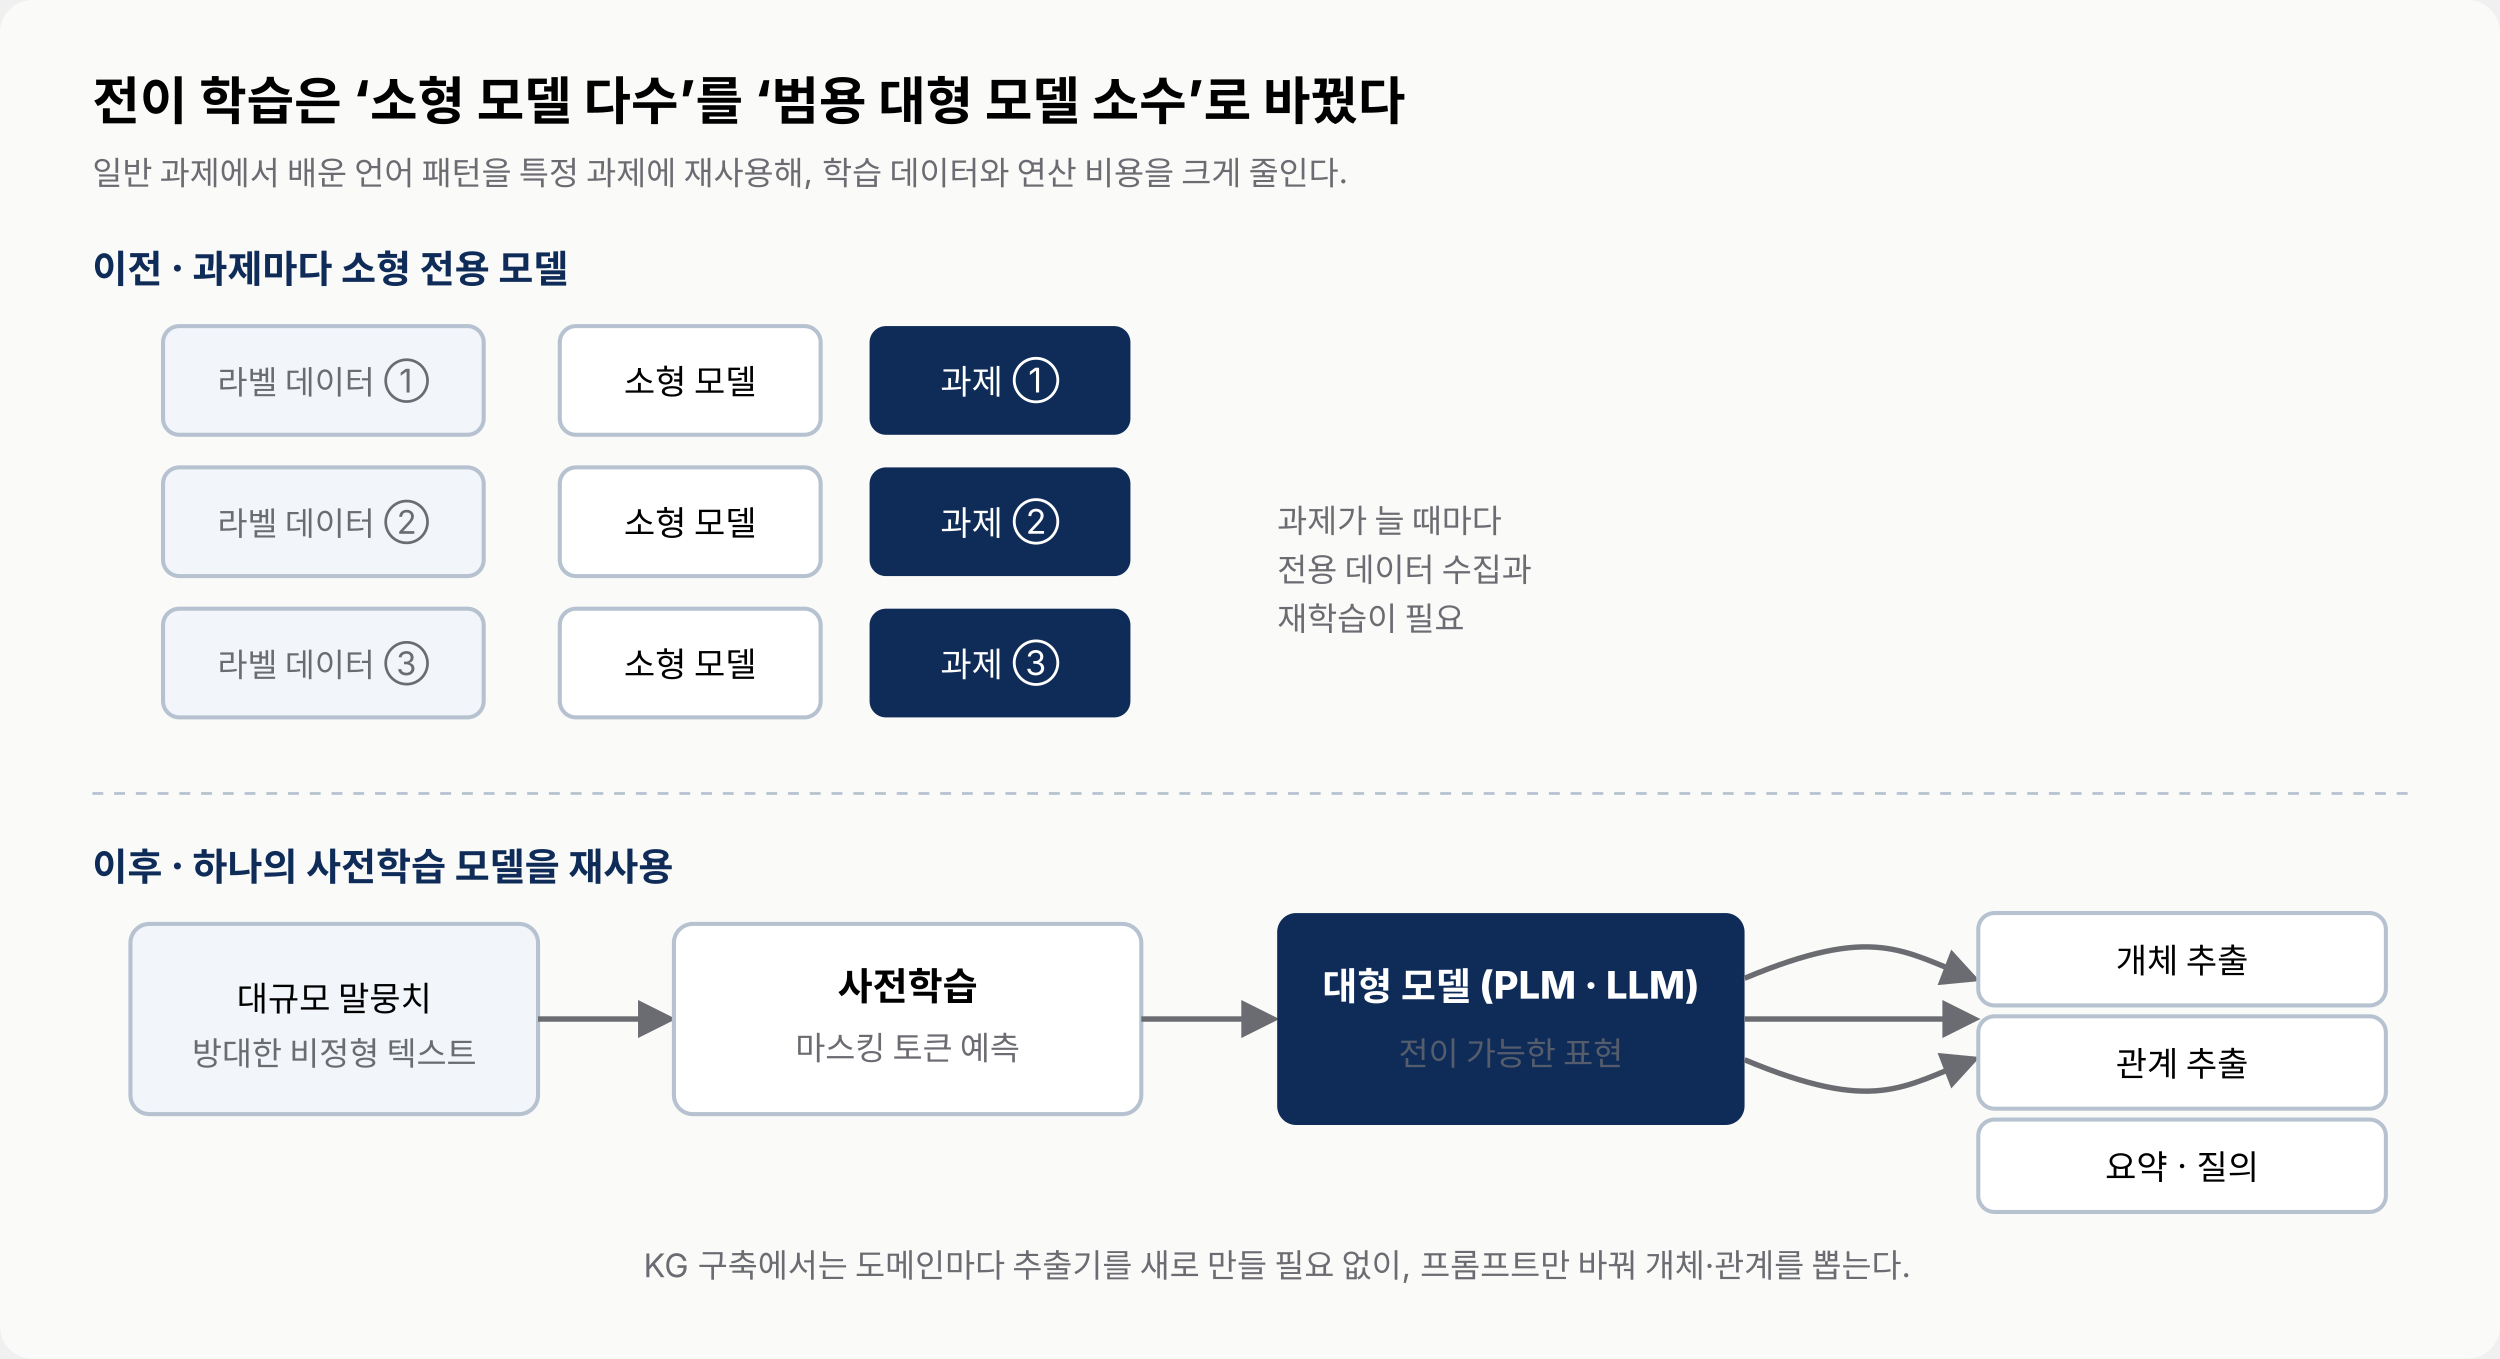
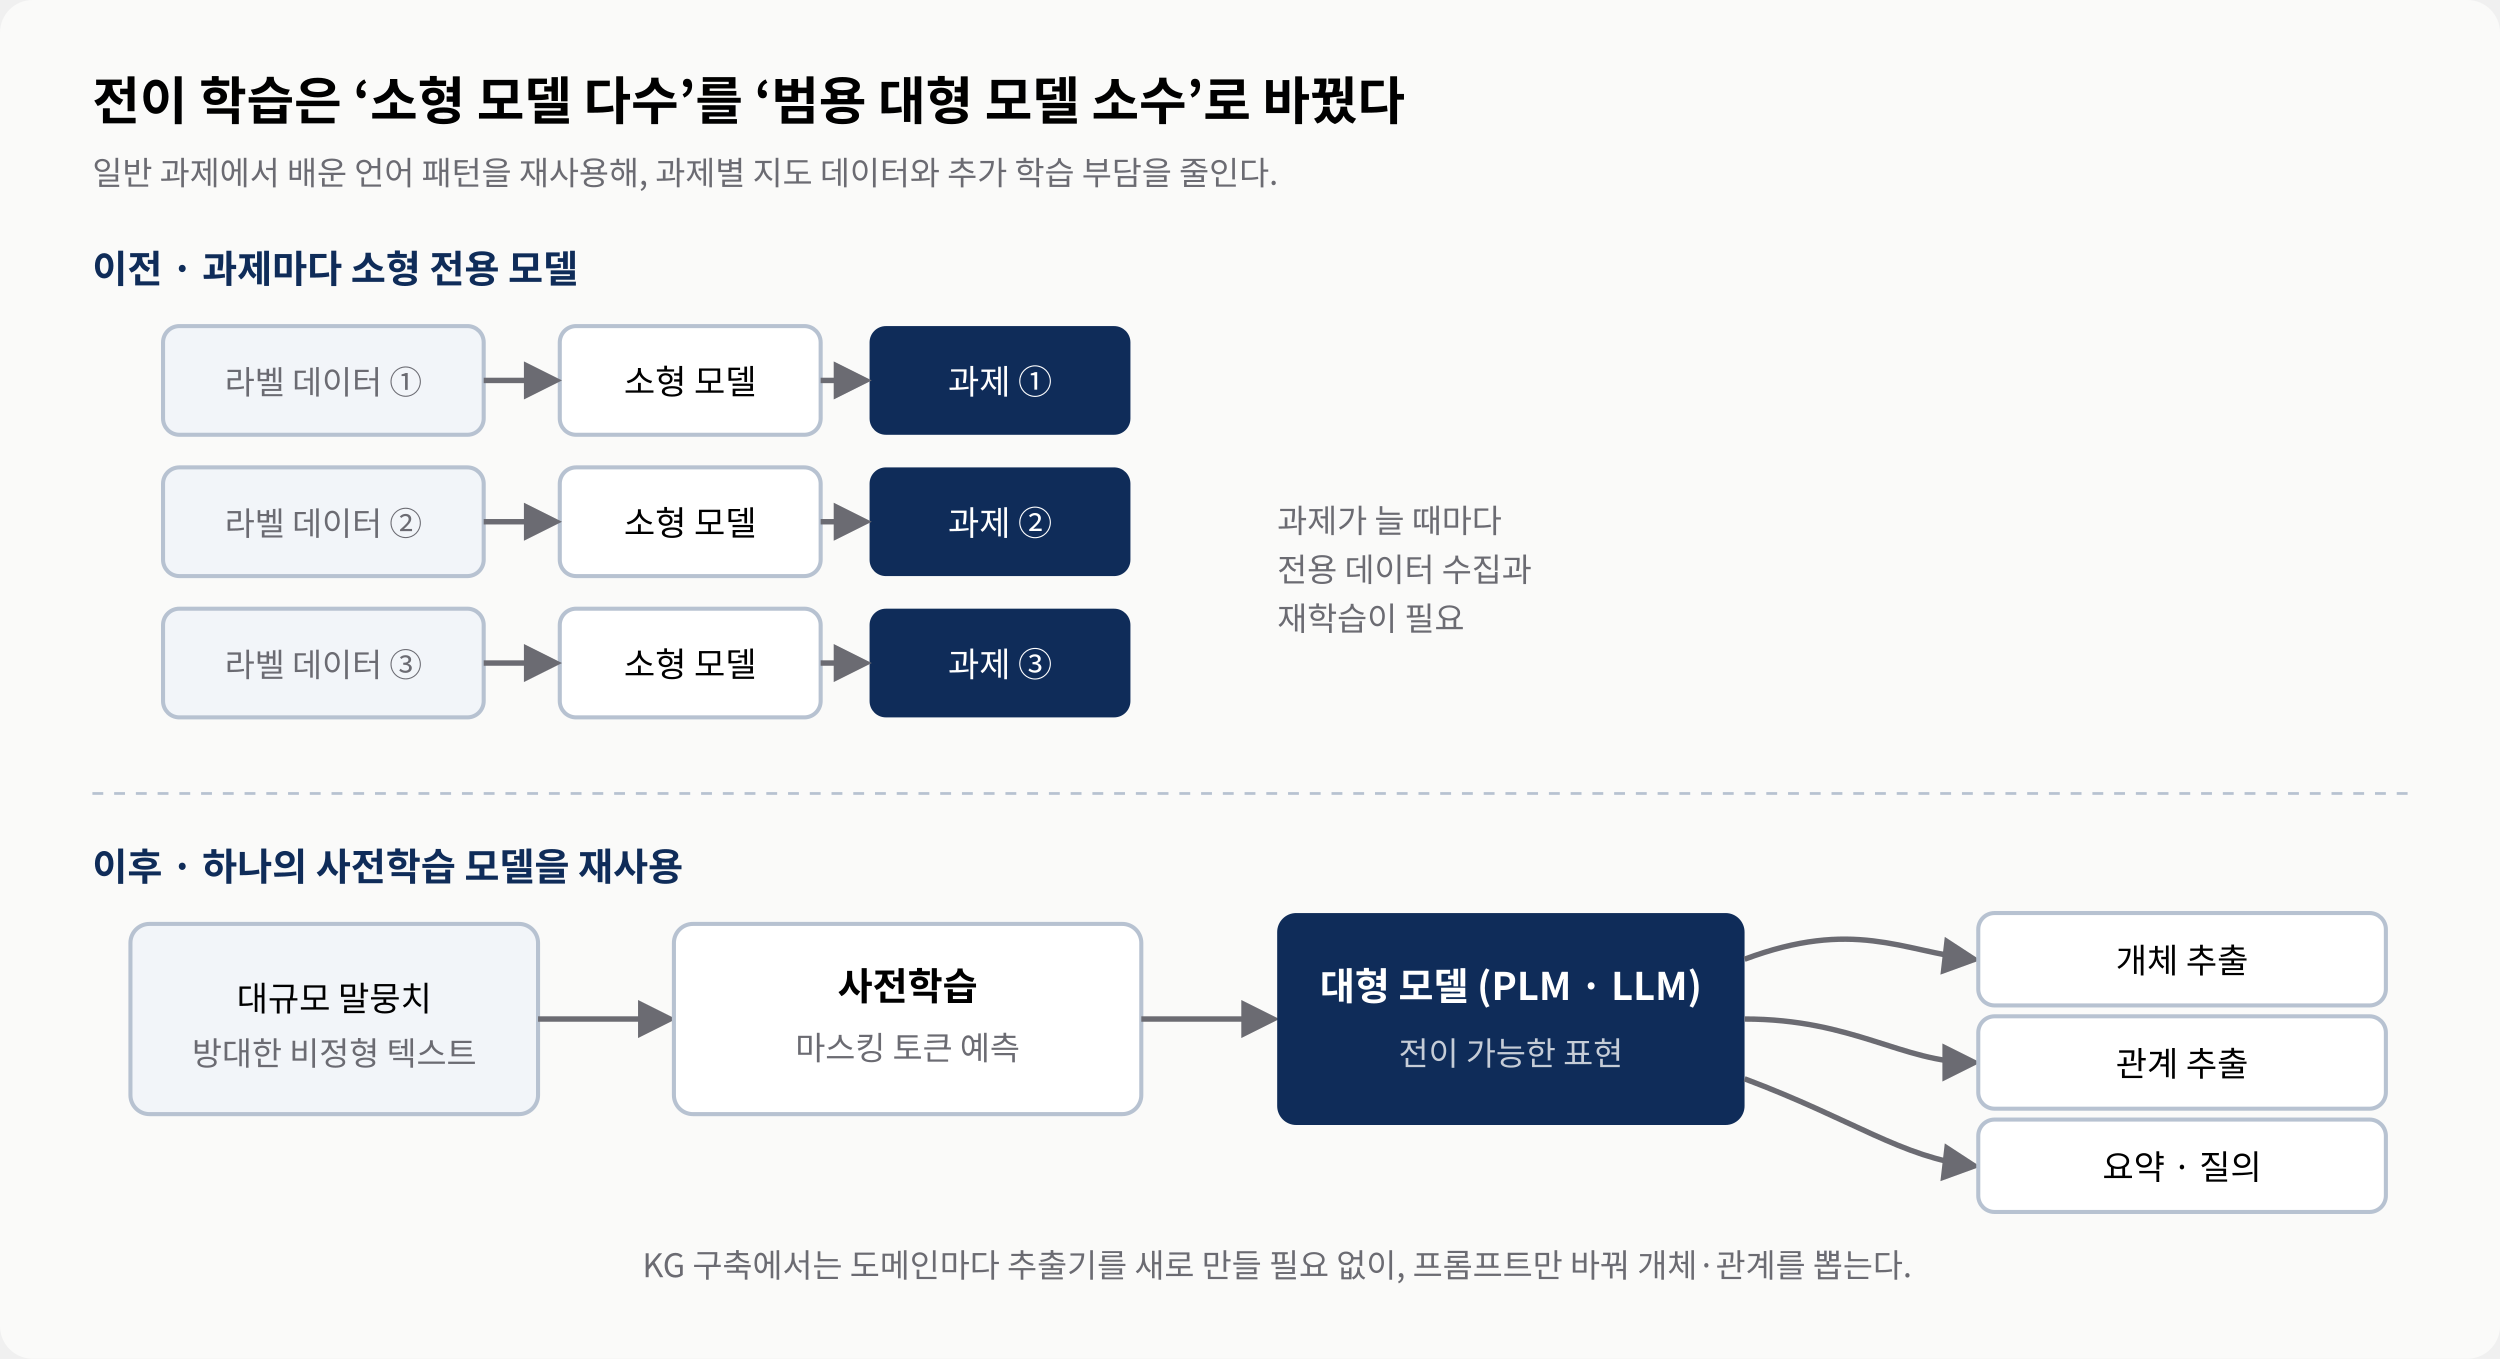
<svg xmlns="http://www.w3.org/2000/svg" viewBox="0 0 920 500" role="img" aria-labelledby="title desc">
  <defs>
    <marker id="a" viewBox="0 0 10 10" refX="8" refY="5" markerWidth="7" markerHeight="7" orient="auto">
      <path d="M0 0L10 5L0 10z" fill="#6B6B72" />
    </marker>
-     <style>.t{font-family:Inter,'Noto Sans KR',sans-serif}.h{font-size:19px;font-weight:800}.sh{font-size:14px;font-weight:800}.b{font-size:12.5px}.m{font-size:12px;fill:#6B6B72}.box{fill:#fff;stroke:#B7C2D1;stroke-width:1.5}.soft{fill:#F2F5F9;stroke:#B7C2D1;stroke-width:1.5}.navy{fill:#0F2C59}.line{stroke:#6B6B72;stroke-width:2;fill:none;marker-end:url(#a)}</style>
+     <style>.t{font-family:'Noto Sans CJK KR','Apple SD Gothic Neo','Malgun Gothic','Noto Sans KR',NanumGothic,Inter,system-ui,sans-serif}.h{font-size:19px;font-weight:800}.sh{font-size:14px;font-weight:800}.b{font-size:12.5px}.m{font-size:12px;fill:#6B6B72}.box{fill:#fff;stroke:#B7C2D1;stroke-width:1.5}.soft{fill:#F2F5F9;stroke:#B7C2D1;stroke-width:1.5}.navy{fill:#0F2C59}.line{stroke:#6B6B72;stroke-width:2;fill:none;marker-end:url(#a)}</style>
  </defs>
  <rect width="920" height="500" rx="12" fill="#FAFAF9" />
  <text class="t h" x="34" y="44">전이 학습은 ‘소형 모델 다수’를 ‘범용 대형 모델 소수’로 바꿨다</text>
-   <text class="t m" x="34" y="68">일반 과제에서 배운 언어 패턴을 특정 과제에 재사용해, 학습 데이터와 연산 비용을 크게 줄인다.</text>
+   <text class="t m" x="34" y="68">일반 과제에서 배운 언어 패턴을 재사용해, 과제별 지도 데이터와 추가 학습 부담을 줄인다.</text>
  <text class="t sh" x="34" y="104" fill="#0F2C59">이전 · 과제마다 소형 전용 모델</text>
  <g class="t" font-size="12" text-anchor="middle">
    <g transform="translate(60 120)">
      <rect class="soft" width="118" height="40" rx="6" />
      <text x="59" y="25" class="m">라벨 데이터 ①</text>
      <rect class="box" x="146" y="0" width="96" height="40" rx="6" />
      <text x="194" y="25" class="b">소형 모델</text>
      <rect class="navy" x="260" y="0" width="96" height="40" rx="6" />
      <text x="308" y="25" fill="#fff" class="b">과제 ①</text>
+       <path class="line" d="M118 20H144" />
+       <path class="line" d="M242 20H258" />
    </g>
    <g transform="translate(60 172)">
      <rect class="soft" width="118" height="40" rx="6" />
      <text x="59" y="25" class="m">라벨 데이터 ②</text>
      <rect class="box" x="146" y="0" width="96" height="40" rx="6" />
      <text x="194" y="25" class="b">소형 모델</text>
      <rect class="navy" x="260" y="0" width="96" height="40" rx="6" />
      <text x="308" y="25" fill="#fff" class="b">과제 ②</text>
+       <path class="line" d="M118 20H144" />
+       <path class="line" d="M242 20H258" />
    </g>
    <g transform="translate(60 224)">
      <rect class="soft" width="118" height="40" rx="6" />
      <text x="59" y="25" class="m">라벨 데이터 ③</text>
      <rect class="box" x="146" y="0" width="96" height="40" rx="6" />
      <text x="194" y="25" class="b">소형 모델</text>
      <rect class="navy" x="260" y="0" width="96" height="40" rx="6" />
      <text x="308" y="25" fill="#fff" class="b">과제 ③</text>
+       <path class="line" d="M118 20H144" />
+       <path class="line" d="M242 20H258" />
    </g>
  </g>
  <text class="t m" x="470" y="196" width="200">과제가 늘 때마다</text>
  <text class="t m" x="470" y="214">전용 데이터 수집과</text>
  <text class="t m" x="470" y="232">재학습이 필요</text>
  <line x1="34" y1="292" x2="886" y2="292" stroke="#B7C2D1" stroke-dasharray="4 4" />
  <text class="t sh" x="34" y="324" fill="#0F2C59">이후 · 하나의 사전학습 모델을 재사용</text>
  <g class="t" text-anchor="middle">
    <rect class="soft" x="48" y="340" width="150" height="70" rx="7" />
    <text x="123" y="372" class="b">대규모 말뭉치</text>
    <text x="123" y="392" class="m">방대한 비정형 텍스트</text>
    <path class="line" d="M198 375H246" />
    <rect class="box" x="248" y="340" width="172" height="70" rx="7" />
    <text x="334" y="368" class="sh">사전학습</text>
    <text x="334" y="390" class="m">마스킹 토큰 예측</text>
    <path class="line" d="M420 375H468" />
    <rect class="navy" x="470" y="336" width="172" height="78" rx="7" />
    <text x="556" y="368" fill="#fff" class="sh">대형 모델 (PLM · LLM)</text>
-     <text x="556" y="392" fill="#fff" opacity=".76" class="m">전이 가능한 표현</text>
-     <path class="line" d="M642 360C690 340 700 350 726 360" />
-     <path class="line" d="M642 375H726" />
-     <path class="line" d="M642 390C690 410 700 400 726 390" />
+     <text x="556" y="392" style="fill:#fff" opacity=".76" class="m">전이 가능한 표현</text>
+     <path class="line" d="M642 353C682 338 700 350 726 353" />
+     <path class="line" d="M642 375C682 375 700 391 726 391" />
+     <path class="line" d="M642 397C682 412 700 426 726 429" />
    <rect class="box" x="728" y="336" width="150" height="34" rx="6" />
    <text x="803" y="358" class="b">개체 추출</text>
    <rect class="box" x="728" y="374" width="150" height="34" rx="6" />
    <text x="803" y="396" class="b">관계 추출</text>
    <rect class="box" x="728" y="412" width="150" height="34" rx="6" />
    <text x="803" y="434" class="b">요약 · 질의</text>
  </g>
  <text class="t m" x="470" y="470" text-anchor="middle">KG 구축에서는 도메인마다 추출기를 새로 만들 필요 없이, 프롬프트만 바꿔 개체·관계를 뽑는다.</text>
</svg>
